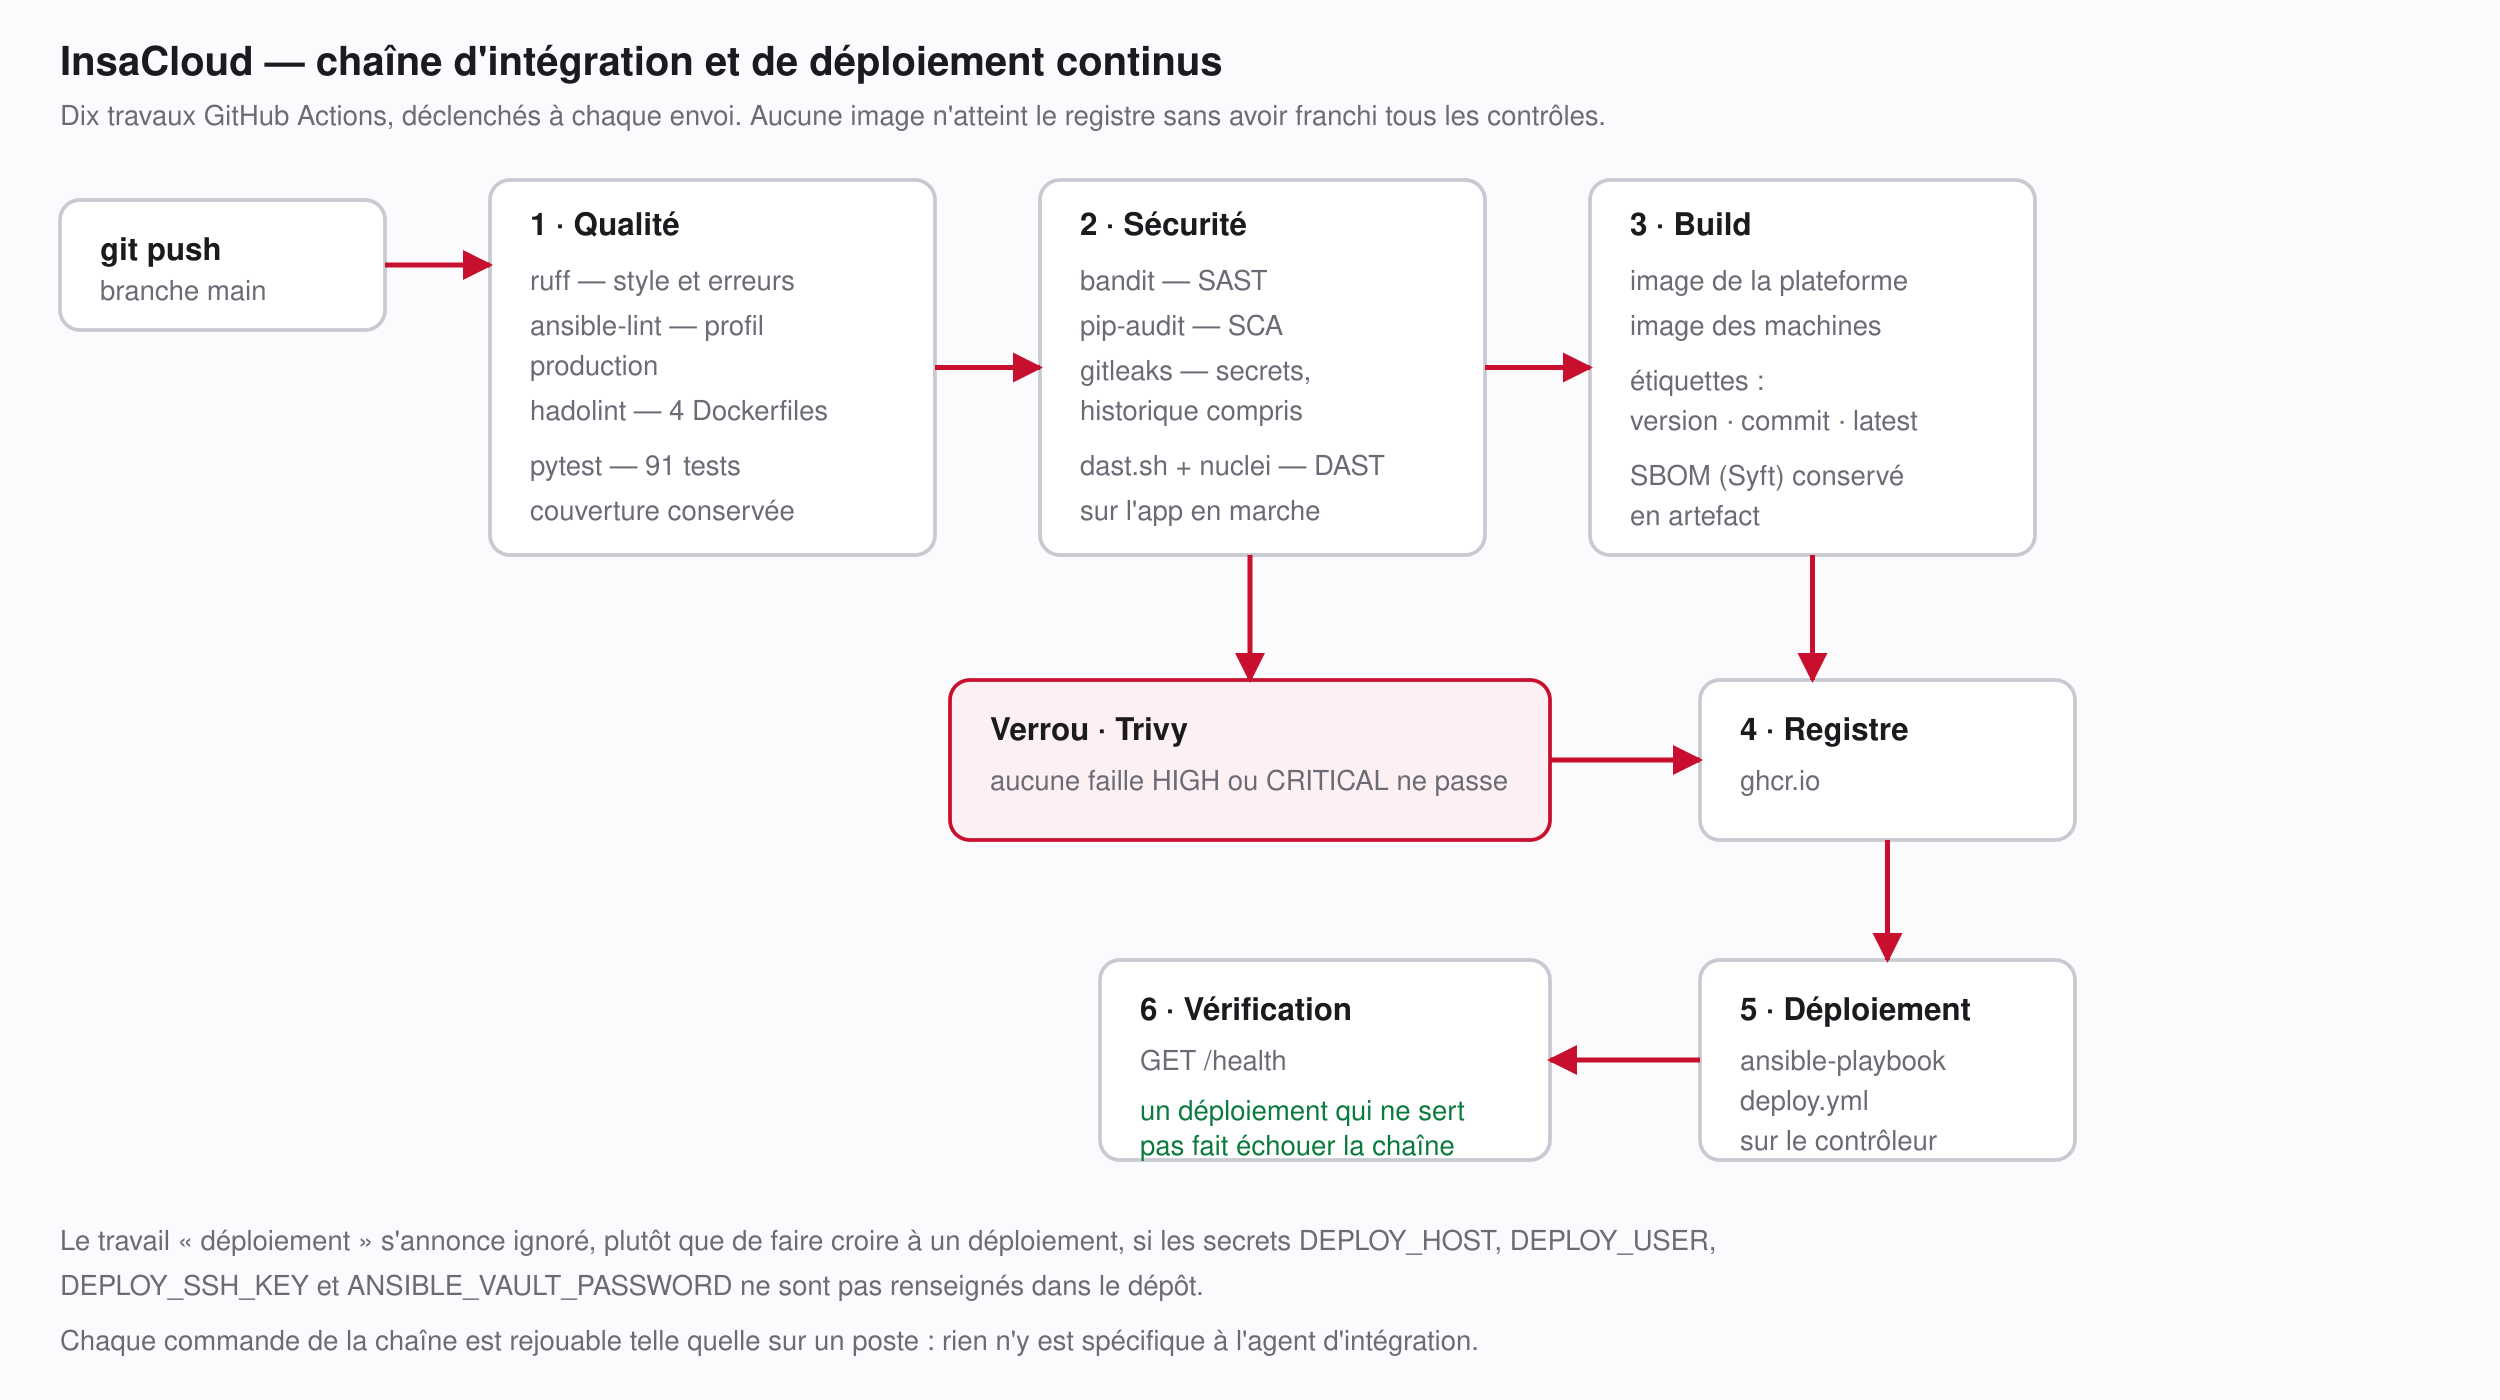
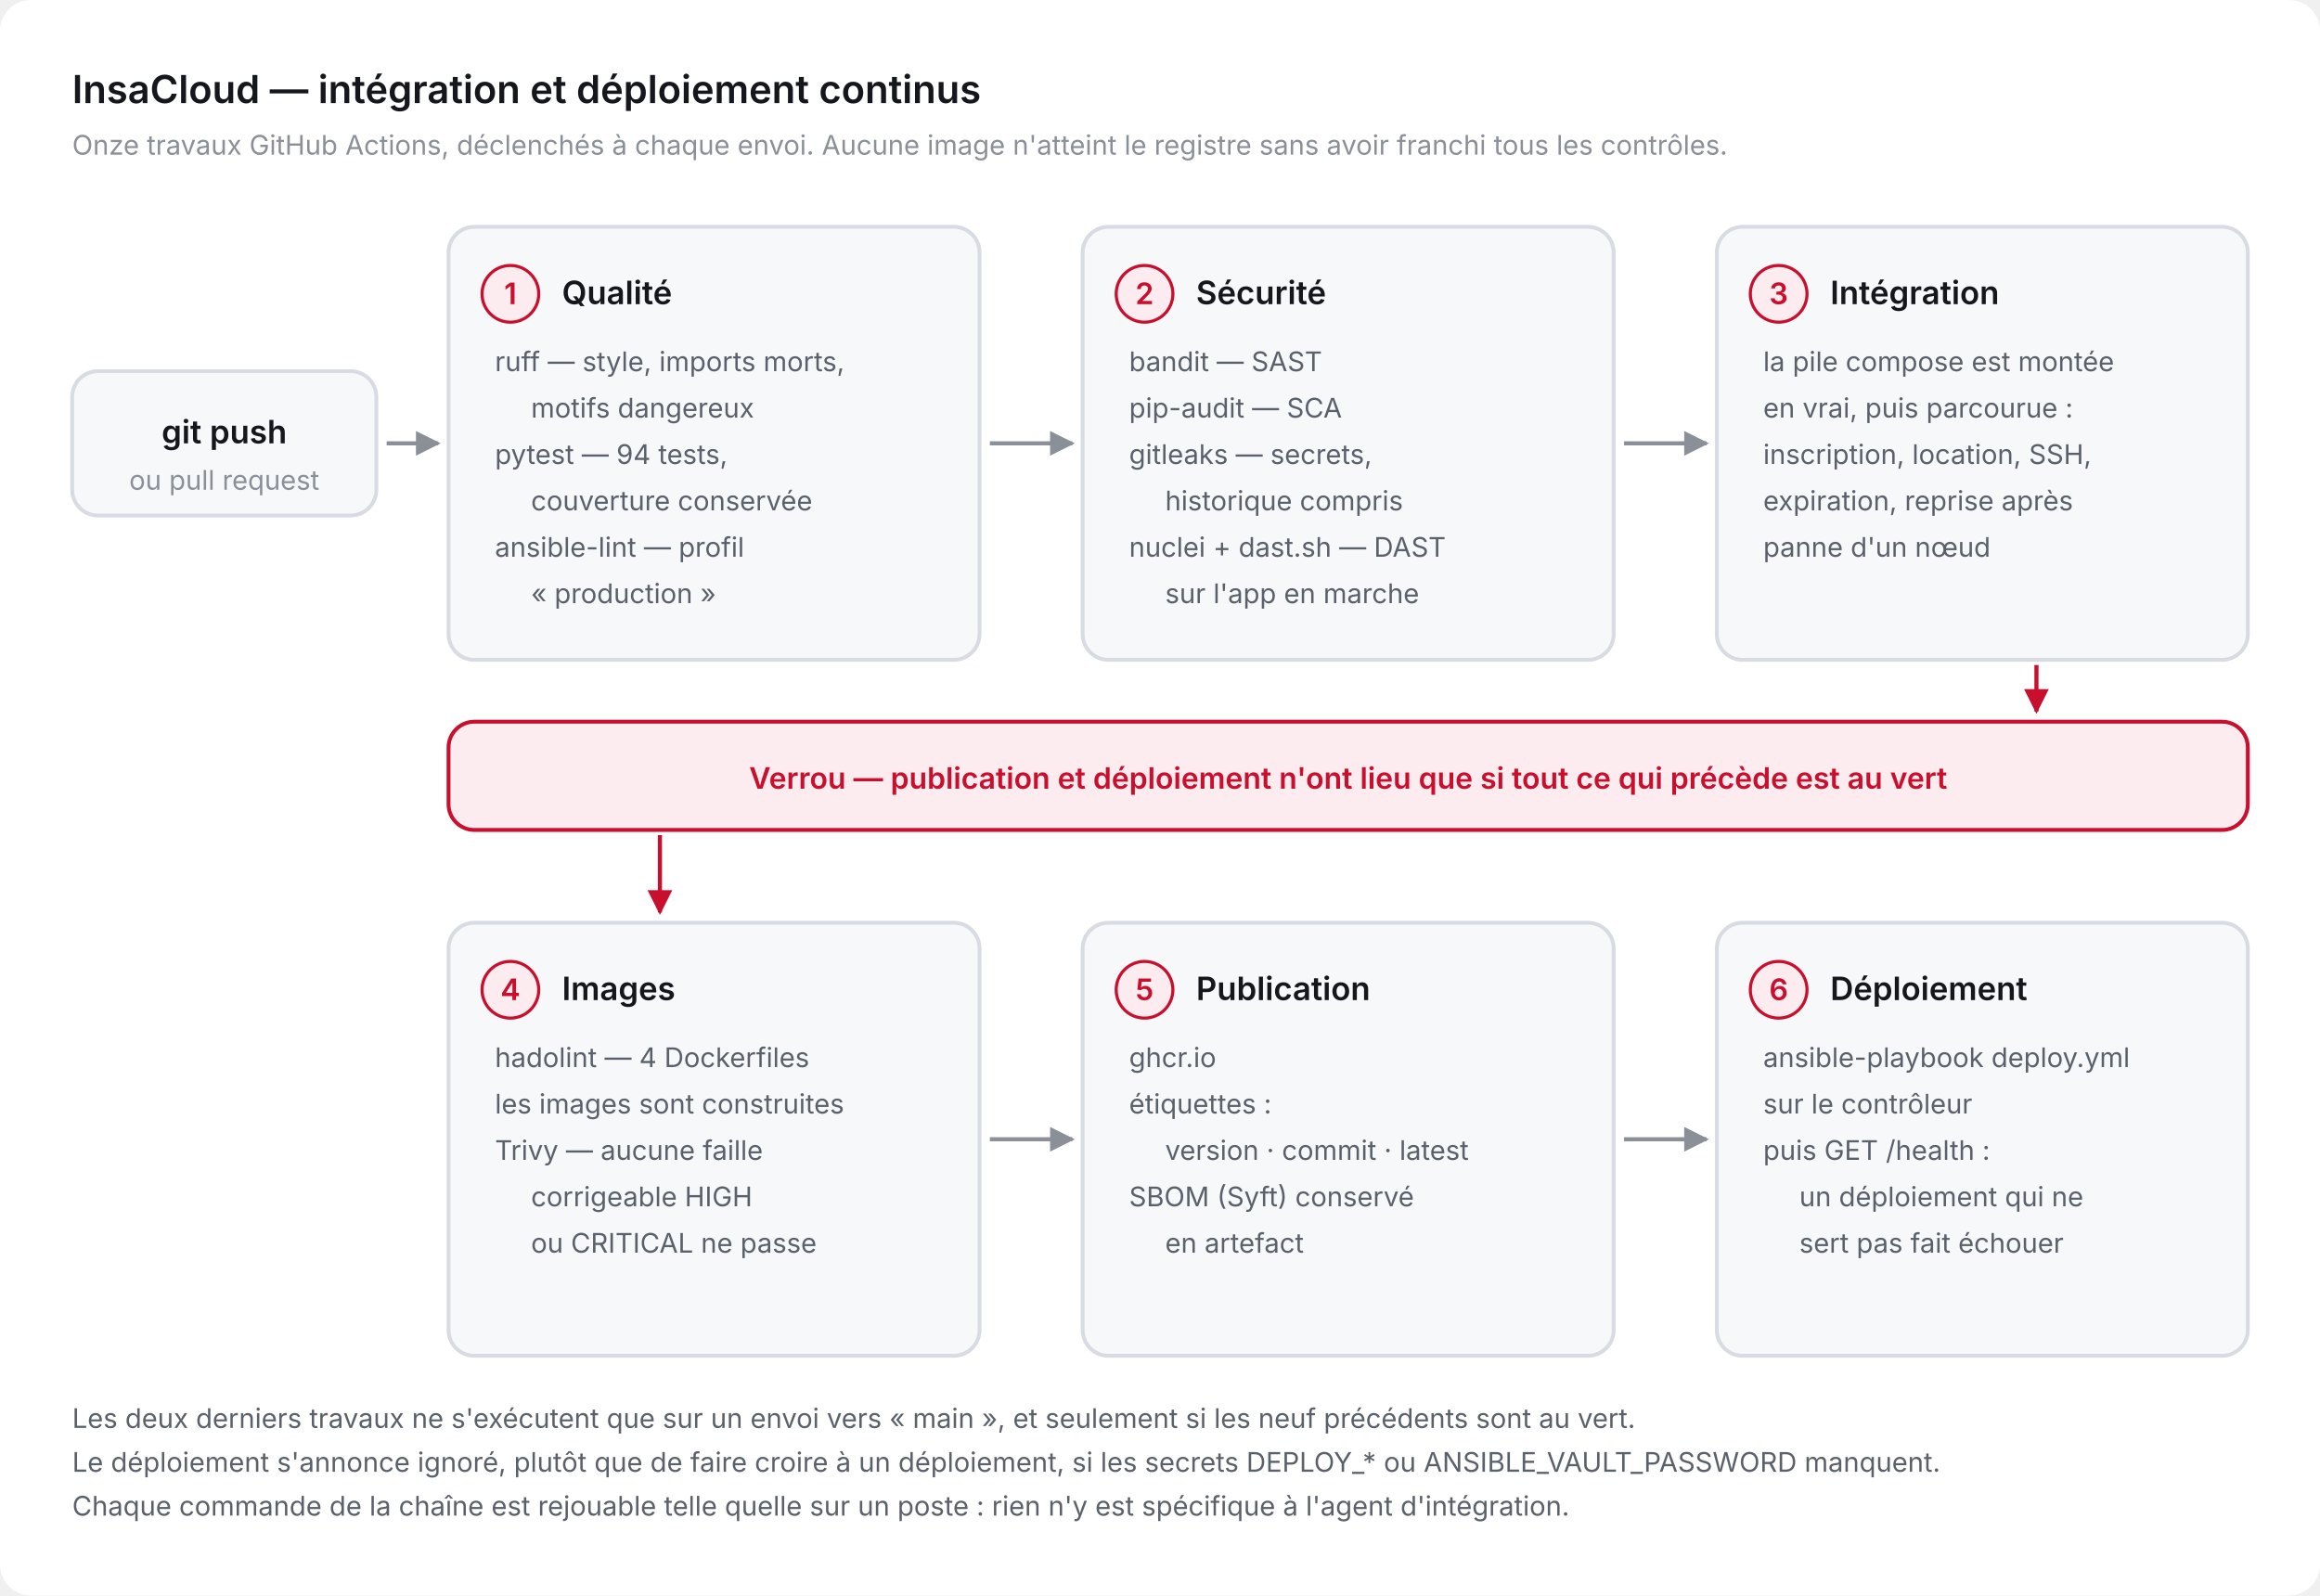
- <svg xmlns="http://www.w3.org/2000/svg" viewBox="0 0 1000 560" width="1000" height="560" font-family="IBM Plex Sans, Helvetica, Arial, sans-serif">
-   <style>
-     .t    { fill:#1b1b1f; }
-     .mut  { fill:#6b6b76; font-size:11px; }
-     .stage{ fill:#ffffff; stroke:#c9c9d1; stroke-width:1.5; rx:8; }
-     .hd   { font-size:12.5px; font-weight:600; fill:#1b1b1f; }
-     .tool { font-size:11px; fill:#6b6b76; }
-     .arr  { stroke:#c8102e; stroke-width:2; fill:none; marker-end:url(#fleche); }
-     .gate { fill:#fdf0f2; stroke:#c8102e; stroke-width:1.5; rx:8; }
-     .ok   { fill:#0a7a3d; font-size:11px; }
-   </style>
+ <svg xmlns="http://www.w3.org/2000/svg" viewBox="0 0 900 619" width="900" height="619" role="img" aria-label="Chaîne d'intégration et de déploiement continus : onze travaux GitHub Actions, du style au déploiement vérifié">
  <defs>
-     <marker id="fleche" viewBox="0 0 10 10" refX="9" refY="5" markerWidth="6" markerHeight="6" orient="auto">
-       <path d="M0 0 L10 5 L0 10 z" fill="#c8102e" />
+     <marker id="arrow" viewBox="0 0 10 10" refX="9" refY="5" markerWidth="6" markerHeight="6" orient="auto-start-reverse">
+       <path d="M 0 0 L 10 5 L 0 10 z" fill="#8b9098" />
+     </marker>
+     <marker id="arrowA" viewBox="0 0 10 10" refX="9" refY="5" markerWidth="6" markerHeight="6" orient="auto-start-reverse">
+       <path d="M 0 0 L 10 5 L 0 10 z" fill="#c8102e" />
    </marker>
  </defs>
-   <rect width="1000" height="560" fill="#fbfbfd" />
-   <text x="24" y="30" class="t" font-size="16" font-weight="600">InsaCloud — chaîne d'intégration et de déploiement continus</text>
-   <text x="24" y="50" class="mut">Dix travaux GitHub Actions, déclenchés à chaque envoi. Aucune image n'atteint le registre sans avoir franchi tous les contrôles.</text>
-   <rect x="24" y="80" width="130" height="52" class="stage" />
-   <text x="40" y="104" class="hd">git push</text>
-   <text x="40" y="120" class="tool">branche main</text>
-   <rect x="196" y="72" width="178" height="150" class="stage" />
-   <text x="212" y="94" class="hd">1 · Qualité</text>
-   <text x="212" y="116" class="tool">ruff — style et erreurs</text>
-   <text x="212" y="134" class="tool">ansible-lint — profil</text>
-   <text x="212" y="150" class="tool">      production</text>
-   <text x="212" y="168" class="tool">hadolint — 4 Dockerfiles</text>
-   <text x="212" y="190" class="tool">pytest — 91 tests</text>
-   <text x="212" y="208" class="tool">couverture conservée</text>
-   <rect x="416" y="72" width="178" height="150" class="stage" />
-   <text x="432" y="94" class="hd">2 · Sécurité</text>
-   <text x="432" y="116" class="tool">bandit — SAST</text>
-   <text x="432" y="134" class="tool">pip-audit — SCA</text>
-   <text x="432" y="152" class="tool">gitleaks — secrets,</text>
-   <text x="432" y="168" class="tool">      historique compris</text>
-   <text x="432" y="190" class="tool">dast.sh + nuclei — DAST</text>
-   <text x="432" y="208" class="tool">sur l'app en marche</text>
-   <rect x="636" y="72" width="178" height="150" class="stage" />
-   <text x="652" y="94" class="hd">3 · Build</text>
-   <text x="652" y="116" class="tool">image de la plateforme</text>
-   <text x="652" y="134" class="tool">image des machines</text>
-   <text x="652" y="156" class="tool">étiquettes :</text>
-   <text x="652" y="172" class="tool">  version · commit · latest</text>
-   <text x="652" y="194" class="tool">SBOM (Syft) conservé</text>
-   <text x="652" y="210" class="tool">en artefact</text>
-   <rect x="380" y="272" width="240" height="64" class="gate" />
-   <text x="396" y="296" class="hd">Verrou · Trivy</text>
-   <text x="396" y="316" class="tool">aucune faille HIGH ou CRITICAL ne passe</text>
-   <rect x="680" y="272" width="150" height="64" class="stage" />
-   <text x="696" y="296" class="hd">4 · Registre</text>
-   <text x="696" y="316" class="tool">ghcr.io</text>
-   <rect x="680" y="384" width="150" height="80" class="stage" />
-   <text x="696" y="408" class="hd">5 · Déploiement</text>
-   <text x="696" y="428" class="tool">ansible-playbook</text>
-   <text x="696" y="444" class="tool">deploy.yml</text>
-   <text x="696" y="460" class="tool">sur le contrôleur</text>
-   <rect x="440" y="384" width="180" height="80" class="stage" />
-   <text x="456" y="408" class="hd">6 · Vérification</text>
-   <text x="456" y="428" class="tool">GET /health</text>
-   <text x="456" y="448" class="ok">un déploiement qui ne sert</text>
-   <text x="456" y="462" class="ok">pas fait échouer la chaîne</text>
-   <path d="M154 106 H196" class="arr" />
-   <path d="M374 147 H416" class="arr" />
-   <path d="M594 147 H636" class="arr" />
-   <path d="M725 222 V272" class="arr" />
-   <path d="M620 304 H680" class="arr" />
-   <path d="M500 222 V272" class="arr" />
-   <path d="M755 336 V384" class="arr" />
-   <path d="M680 424 H620" class="arr" />
-   <text x="24" y="500" class="mut">Le travail « déploiement » s'annonce ignoré, plutôt que de faire croire à un déploiement, si les secrets DEPLOY_HOST, DEPLOY_USER,</text>
-   <text x="24" y="518" class="mut">DEPLOY_SSH_KEY et ANSIBLE_VAULT_PASSWORD ne sont pas renseignés dans le dépôt.</text>
-   <text x="24" y="540" class="mut">Chaque commande de la chaîne est rejouable telle quelle sur un poste : rien n'y est spécifique à l'agent d'intégration.</text>
+   <rect width="900" height="619" rx="12" fill="#ffffff" />
+   <text x="28" y="40" font-family="-apple-system, BlinkMacSystemFont, 'Segoe UI', Inter, Roboto, sans-serif" font-size="15" font-weight="600" fill="#15171c">InsaCloud — intégration et déploiement continus</text>
+   <text x="28" y="60" font-family="-apple-system, BlinkMacSystemFont, 'Segoe UI', Inter, Roboto, sans-serif" font-size="10.5" fill="#8b9098">Onze travaux GitHub Actions, déclenchés à chaque envoi. Aucune image n'atteint le registre sans avoir franchi tous les contrôles.</text>
+   <rect x="28" y="144" width="118" height="56" rx="10" fill="#f7f8fa" stroke="#d8dce2" stroke-width="1.5" />
+   <text x="87" y="172" font-family="-apple-system, BlinkMacSystemFont, 'Segoe UI', Inter, Roboto, sans-serif" font-size="12.5" font-weight="600" fill="#15171c" text-anchor="middle">git push</text>
+   <text x="87" y="190" font-family="-apple-system, BlinkMacSystemFont, 'Segoe UI', Inter, Roboto, sans-serif" font-size="10.5" fill="#8b9098" text-anchor="middle">ou pull request</text>
+   <path d="M 150 172 L 170 172" fill="none" stroke="#8b9098" stroke-width="1.6" marker-end="url(#arrow)" />
+   <rect x="174" y="88" width="206" height="168" rx="10" fill="#f7f8fa" stroke="#d8dce2" stroke-width="1.5" />
+   <circle cx="198" cy="114" r="11" fill="#fdecef" stroke="#c8102e" stroke-width="1.2" />
+   <text x="198" y="118" font-family="-apple-system, BlinkMacSystemFont, 'Segoe UI', Inter, Roboto, sans-serif" font-size="11.5" font-weight="600" fill="#c8102e" text-anchor="middle">1</text>
+   <text x="218" y="118" font-family="-apple-system, BlinkMacSystemFont, 'Segoe UI', Inter, Roboto, sans-serif" font-size="12.5" font-weight="600" fill="#15171c">Qualité</text>
+   <text x="192" y="144" font-family="-apple-system, BlinkMacSystemFont, 'Segoe UI', Inter, Roboto, sans-serif" font-size="10.5" fill="#5b616b">ruff — style, imports morts,</text>
+   <text x="206" y="162" font-family="-apple-system, BlinkMacSystemFont, 'Segoe UI', Inter, Roboto, sans-serif" font-size="10.5" fill="#5b616b">motifs dangereux</text>
+   <text x="192" y="180" font-family="-apple-system, BlinkMacSystemFont, 'Segoe UI', Inter, Roboto, sans-serif" font-size="10.5" fill="#5b616b">pytest — 94 tests,</text>
+   <text x="206" y="198" font-family="-apple-system, BlinkMacSystemFont, 'Segoe UI', Inter, Roboto, sans-serif" font-size="10.5" fill="#5b616b">couverture conservée</text>
+   <text x="192" y="216" font-family="-apple-system, BlinkMacSystemFont, 'Segoe UI', Inter, Roboto, sans-serif" font-size="10.5" fill="#5b616b">ansible-lint — profil</text>
+   <text x="206" y="234" font-family="-apple-system, BlinkMacSystemFont, 'Segoe UI', Inter, Roboto, sans-serif" font-size="10.5" fill="#5b616b">« production »</text>
+   <path d="M 384 172 L 416 172" fill="none" stroke="#8b9098" stroke-width="1.6" marker-end="url(#arrow)" />
+   <rect x="420" y="88" width="206" height="168" rx="10" fill="#f7f8fa" stroke="#d8dce2" stroke-width="1.5" />
+   <circle cx="444" cy="114" r="11" fill="#fdecef" stroke="#c8102e" stroke-width="1.2" />
+   <text x="444" y="118" font-family="-apple-system, BlinkMacSystemFont, 'Segoe UI', Inter, Roboto, sans-serif" font-size="11.5" font-weight="600" fill="#c8102e" text-anchor="middle">2</text>
+   <text x="464" y="118" font-family="-apple-system, BlinkMacSystemFont, 'Segoe UI', Inter, Roboto, sans-serif" font-size="12.5" font-weight="600" fill="#15171c">Sécurité</text>
+   <text x="438" y="144" font-family="-apple-system, BlinkMacSystemFont, 'Segoe UI', Inter, Roboto, sans-serif" font-size="10.5" fill="#5b616b">bandit — SAST</text>
+   <text x="438" y="162" font-family="-apple-system, BlinkMacSystemFont, 'Segoe UI', Inter, Roboto, sans-serif" font-size="10.5" fill="#5b616b">pip-audit — SCA</text>
+   <text x="438" y="180" font-family="-apple-system, BlinkMacSystemFont, 'Segoe UI', Inter, Roboto, sans-serif" font-size="10.5" fill="#5b616b">gitleaks — secrets,</text>
+   <text x="452" y="198" font-family="-apple-system, BlinkMacSystemFont, 'Segoe UI', Inter, Roboto, sans-serif" font-size="10.5" fill="#5b616b">historique compris</text>
+   <text x="438" y="216" font-family="-apple-system, BlinkMacSystemFont, 'Segoe UI', Inter, Roboto, sans-serif" font-size="10.5" fill="#5b616b">nuclei + dast.sh — DAST</text>
+   <text x="452" y="234" font-family="-apple-system, BlinkMacSystemFont, 'Segoe UI', Inter, Roboto, sans-serif" font-size="10.5" fill="#5b616b">sur l'app en marche</text>
+   <path d="M 630 172 L 662 172" fill="none" stroke="#8b9098" stroke-width="1.6" marker-end="url(#arrow)" />
+   <rect x="666" y="88" width="206" height="168" rx="10" fill="#f7f8fa" stroke="#d8dce2" stroke-width="1.5" />
+   <circle cx="690" cy="114" r="11" fill="#fdecef" stroke="#c8102e" stroke-width="1.2" />
+   <text x="690" y="118" font-family="-apple-system, BlinkMacSystemFont, 'Segoe UI', Inter, Roboto, sans-serif" font-size="11.5" font-weight="600" fill="#c8102e" text-anchor="middle">3</text>
+   <text x="710" y="118" font-family="-apple-system, BlinkMacSystemFont, 'Segoe UI', Inter, Roboto, sans-serif" font-size="12.5" font-weight="600" fill="#15171c">Intégration</text>
+   <text x="684" y="144" font-family="-apple-system, BlinkMacSystemFont, 'Segoe UI', Inter, Roboto, sans-serif" font-size="10.5" fill="#5b616b">la pile compose est montée</text>
+   <text x="684" y="162" font-family="-apple-system, BlinkMacSystemFont, 'Segoe UI', Inter, Roboto, sans-serif" font-size="10.5" fill="#5b616b">en vrai, puis parcourue :</text>
+   <text x="684" y="180" font-family="-apple-system, BlinkMacSystemFont, 'Segoe UI', Inter, Roboto, sans-serif" font-size="10.5" fill="#5b616b">inscription, location, SSH,</text>
+   <text x="684" y="198" font-family="-apple-system, BlinkMacSystemFont, 'Segoe UI', Inter, Roboto, sans-serif" font-size="10.5" fill="#5b616b">expiration, reprise après</text>
+   <text x="684" y="216" font-family="-apple-system, BlinkMacSystemFont, 'Segoe UI', Inter, Roboto, sans-serif" font-size="10.5" fill="#5b616b">panne d'un nœud</text>
+   <rect x="174" y="358" width="206" height="168" rx="10" fill="#f7f8fa" stroke="#d8dce2" stroke-width="1.5" />
+   <circle cx="198" cy="384" r="11" fill="#fdecef" stroke="#c8102e" stroke-width="1.2" />
+   <text x="198" y="388" font-family="-apple-system, BlinkMacSystemFont, 'Segoe UI', Inter, Roboto, sans-serif" font-size="11.5" font-weight="600" fill="#c8102e" text-anchor="middle">4</text>
+   <text x="218" y="388" font-family="-apple-system, BlinkMacSystemFont, 'Segoe UI', Inter, Roboto, sans-serif" font-size="12.5" font-weight="600" fill="#15171c">Images</text>
+   <text x="192" y="414" font-family="-apple-system, BlinkMacSystemFont, 'Segoe UI', Inter, Roboto, sans-serif" font-size="10.5" fill="#5b616b">hadolint — 4 Dockerfiles</text>
+   <text x="192" y="432" font-family="-apple-system, BlinkMacSystemFont, 'Segoe UI', Inter, Roboto, sans-serif" font-size="10.5" fill="#5b616b">les images sont construites</text>
+   <text x="192" y="450" font-family="-apple-system, BlinkMacSystemFont, 'Segoe UI', Inter, Roboto, sans-serif" font-size="10.5" fill="#5b616b">Trivy — aucune faille</text>
+   <text x="206" y="468" font-family="-apple-system, BlinkMacSystemFont, 'Segoe UI', Inter, Roboto, sans-serif" font-size="10.5" fill="#5b616b">corrigeable HIGH</text>
+   <text x="206" y="486" font-family="-apple-system, BlinkMacSystemFont, 'Segoe UI', Inter, Roboto, sans-serif" font-size="10.5" fill="#5b616b">ou CRITICAL ne passe</text>
+   <path d="M 384 442 L 416 442" fill="none" stroke="#8b9098" stroke-width="1.6" marker-end="url(#arrow)" />
+   <rect x="420" y="358" width="206" height="168" rx="10" fill="#f7f8fa" stroke="#d8dce2" stroke-width="1.5" />
+   <circle cx="444" cy="384" r="11" fill="#fdecef" stroke="#c8102e" stroke-width="1.2" />
+   <text x="444" y="388" font-family="-apple-system, BlinkMacSystemFont, 'Segoe UI', Inter, Roboto, sans-serif" font-size="11.5" font-weight="600" fill="#c8102e" text-anchor="middle">5</text>
+   <text x="464" y="388" font-family="-apple-system, BlinkMacSystemFont, 'Segoe UI', Inter, Roboto, sans-serif" font-size="12.5" font-weight="600" fill="#15171c">Publication</text>
+   <text x="438" y="414" font-family="-apple-system, BlinkMacSystemFont, 'Segoe UI', Inter, Roboto, sans-serif" font-size="10.5" fill="#5b616b">ghcr.io</text>
+   <text x="438" y="432" font-family="-apple-system, BlinkMacSystemFont, 'Segoe UI', Inter, Roboto, sans-serif" font-size="10.5" fill="#5b616b">étiquettes :</text>
+   <text x="452" y="450" font-family="-apple-system, BlinkMacSystemFont, 'Segoe UI', Inter, Roboto, sans-serif" font-size="10.5" fill="#5b616b">version · commit · latest</text>
+   <text x="438" y="468" font-family="-apple-system, BlinkMacSystemFont, 'Segoe UI', Inter, Roboto, sans-serif" font-size="10.5" fill="#5b616b">SBOM (Syft) conservé</text>
+   <text x="452" y="486" font-family="-apple-system, BlinkMacSystemFont, 'Segoe UI', Inter, Roboto, sans-serif" font-size="10.5" fill="#5b616b">en artefact</text>
+   <path d="M 630 442 L 662 442" fill="none" stroke="#8b9098" stroke-width="1.6" marker-end="url(#arrow)" />
+   <rect x="666" y="358" width="206" height="168" rx="10" fill="#f7f8fa" stroke="#d8dce2" stroke-width="1.5" />
+   <circle cx="690" cy="384" r="11" fill="#fdecef" stroke="#c8102e" stroke-width="1.2" />
+   <text x="690" y="388" font-family="-apple-system, BlinkMacSystemFont, 'Segoe UI', Inter, Roboto, sans-serif" font-size="11.5" font-weight="600" fill="#c8102e" text-anchor="middle">6</text>
+   <text x="710" y="388" font-family="-apple-system, BlinkMacSystemFont, 'Segoe UI', Inter, Roboto, sans-serif" font-size="12.5" font-weight="600" fill="#15171c">Déploiement</text>
+   <text x="684" y="414" font-family="-apple-system, BlinkMacSystemFont, 'Segoe UI', Inter, Roboto, sans-serif" font-size="10.5" fill="#5b616b">ansible-playbook deploy.yml</text>
+   <text x="684" y="432" font-family="-apple-system, BlinkMacSystemFont, 'Segoe UI', Inter, Roboto, sans-serif" font-size="10.5" fill="#5b616b">sur le contrôleur</text>
+   <text x="684" y="450" font-family="-apple-system, BlinkMacSystemFont, 'Segoe UI', Inter, Roboto, sans-serif" font-size="10.5" fill="#5b616b">puis GET /health :</text>
+   <text x="698" y="468" font-family="-apple-system, BlinkMacSystemFont, 'Segoe UI', Inter, Roboto, sans-serif" font-size="10.5" fill="#5b616b">un déploiement qui ne</text>
+   <text x="698" y="486" font-family="-apple-system, BlinkMacSystemFont, 'Segoe UI', Inter, Roboto, sans-serif" font-size="10.5" fill="#5b616b">sert pas fait échouer</text>
+   <rect x="174" y="280" width="698" height="42" rx="10" fill="#fdecef" stroke="#c8102e" stroke-width="1.5" />
+   <text x="523" y="306" font-family="-apple-system, BlinkMacSystemFont, 'Segoe UI', Inter, Roboto, sans-serif" font-size="11.5" font-weight="600" fill="#c8102e" text-anchor="middle">Verrou — publication et déploiement n'ont lieu que si tout ce qui précède est au vert</text>
+   <path d="M 790 258 L 790 276" fill="none" stroke="#c8102e" stroke-width="1.6" marker-end="url(#arrowA)" />
+   <path d="M 256 324 L 256 354" fill="none" stroke="#c8102e" stroke-width="1.6" marker-end="url(#arrowA)" />
+   <text x="28" y="554" font-family="-apple-system, BlinkMacSystemFont, 'Segoe UI', Inter, Roboto, sans-serif" font-size="10.5" fill="#5b616b">Les deux derniers travaux ne s'exécutent que sur un envoi vers « main », et seulement si les neuf précédents sont au vert.</text>
+   <text x="28" y="571" font-family="-apple-system, BlinkMacSystemFont, 'Segoe UI', Inter, Roboto, sans-serif" font-size="10.5" fill="#5b616b">Le déploiement s'annonce ignoré, plutôt que de faire croire à un déploiement, si les secrets DEPLOY_* ou ANSIBLE_VAULT_PASSWORD manquent.</text>
+   <text x="28" y="588" font-family="-apple-system, BlinkMacSystemFont, 'Segoe UI', Inter, Roboto, sans-serif" font-size="10.5" fill="#5b616b">Chaque commande de la chaîne est rejouable telle quelle sur un poste : rien n'y est spécifique à l'agent d'intégration.</text>
</svg>
